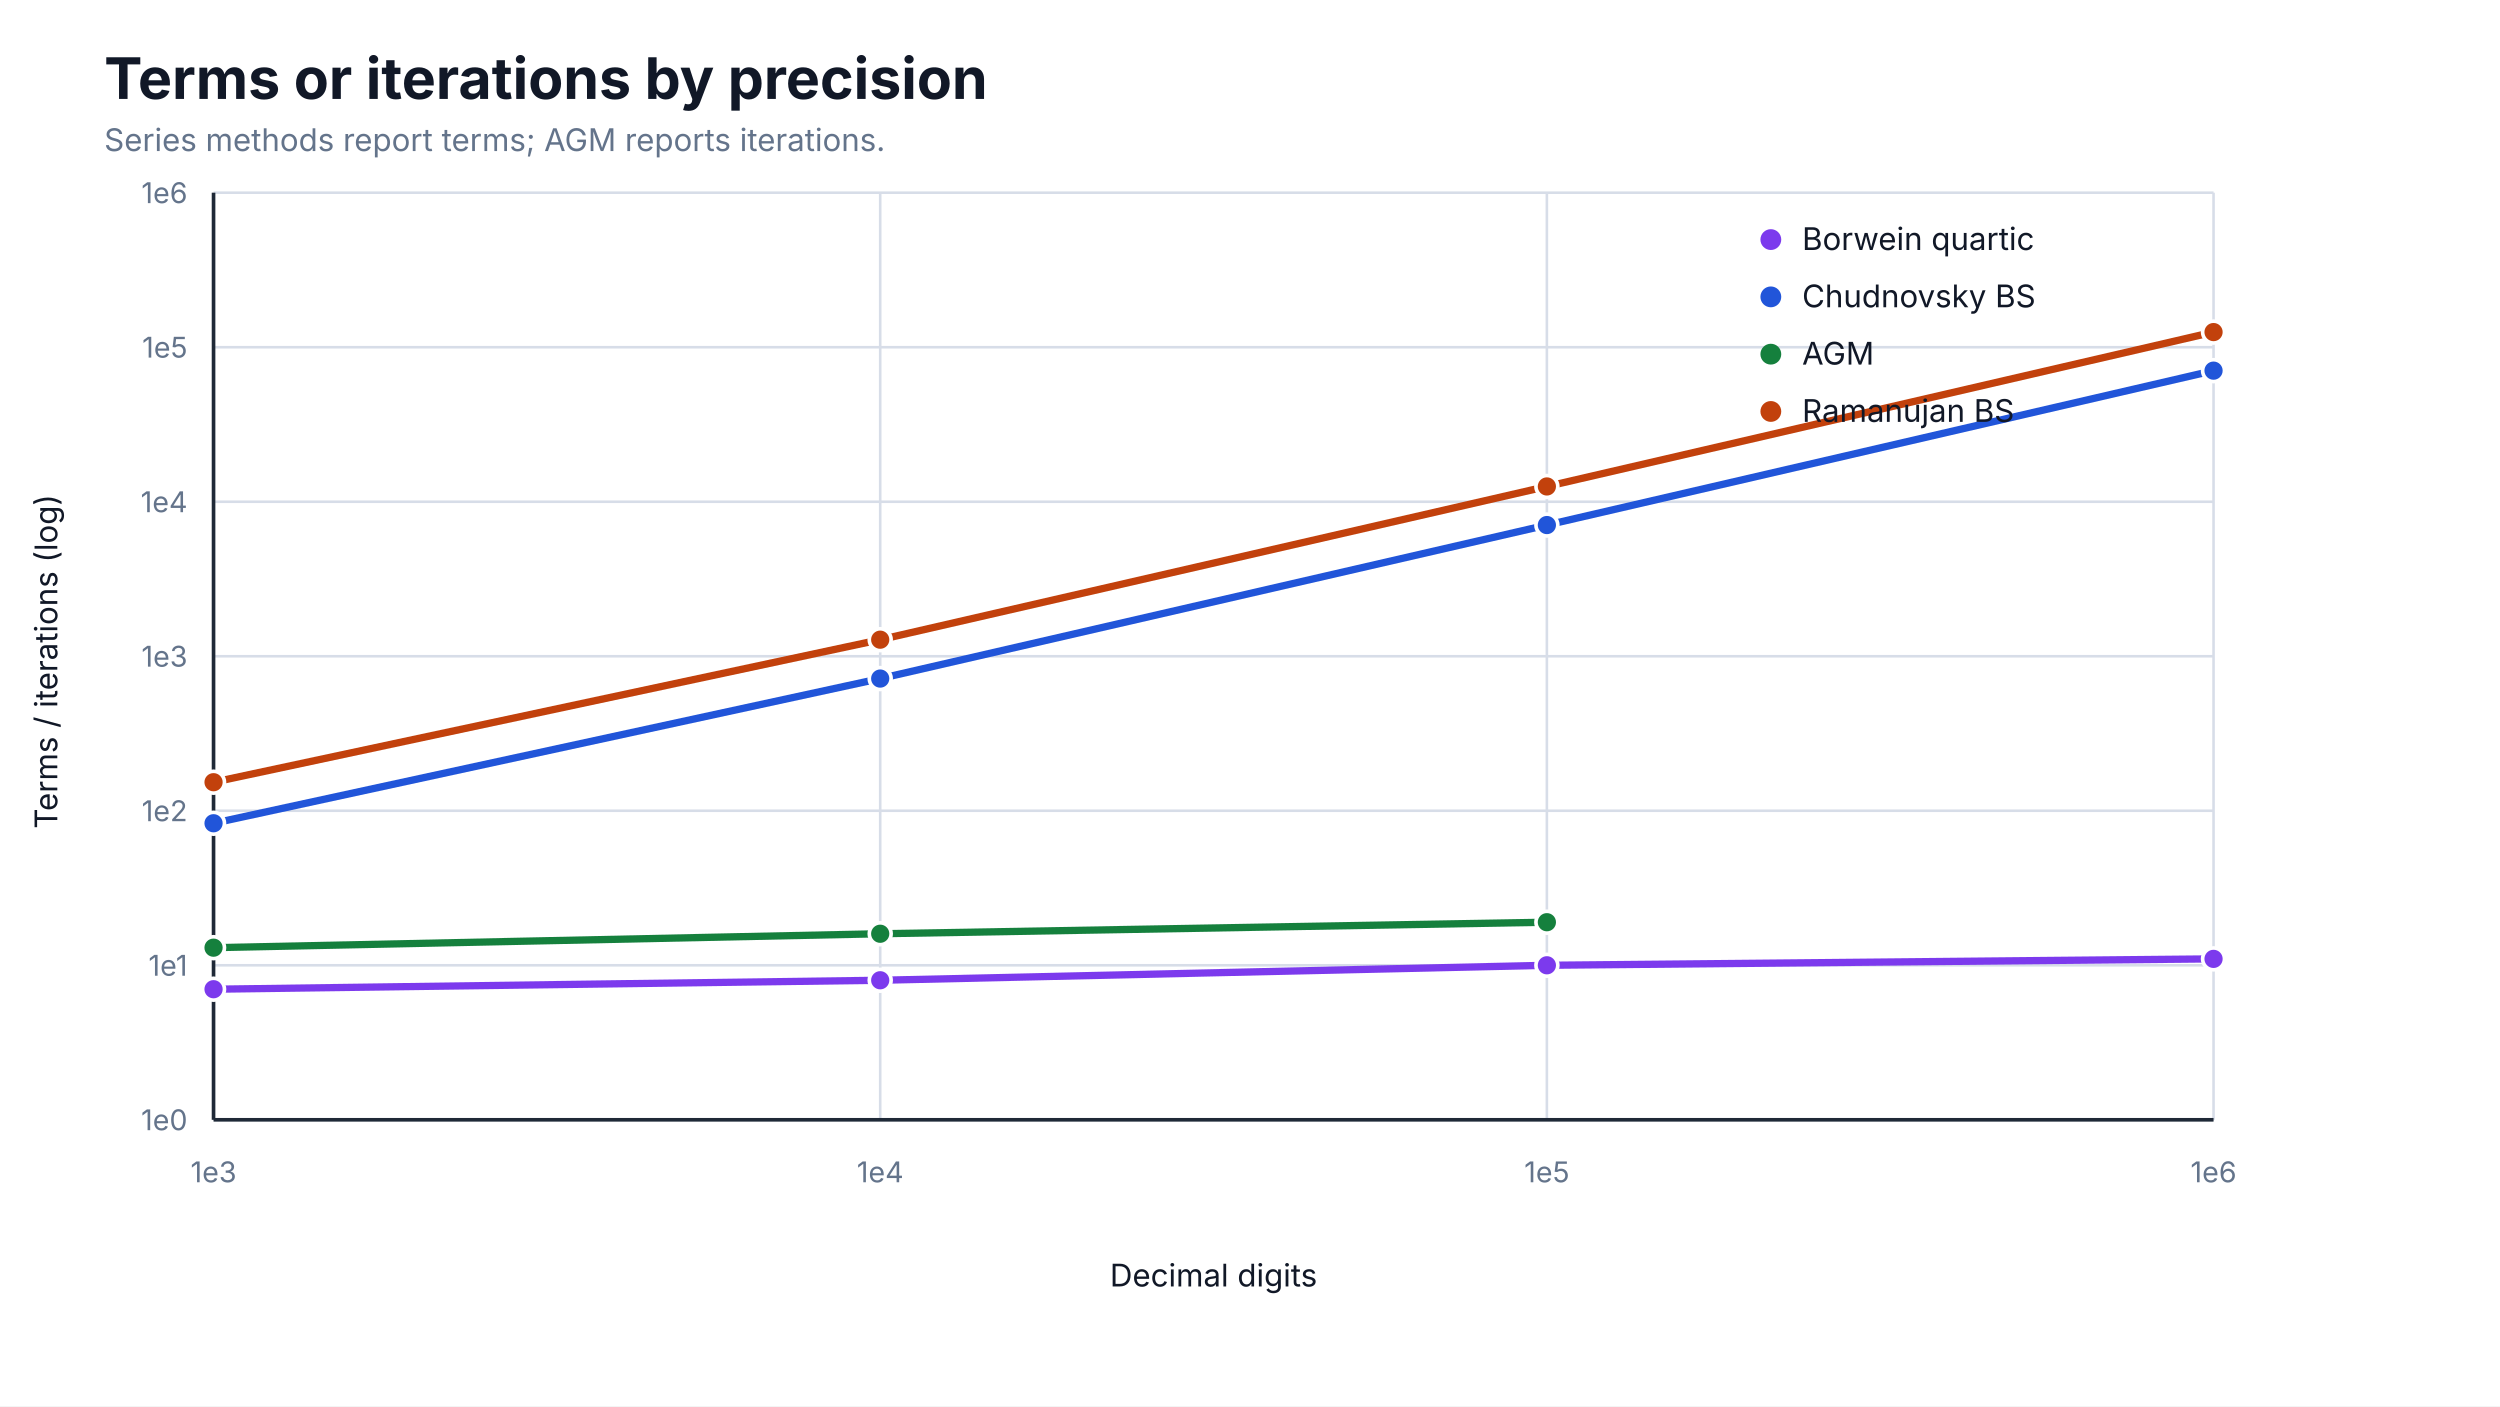
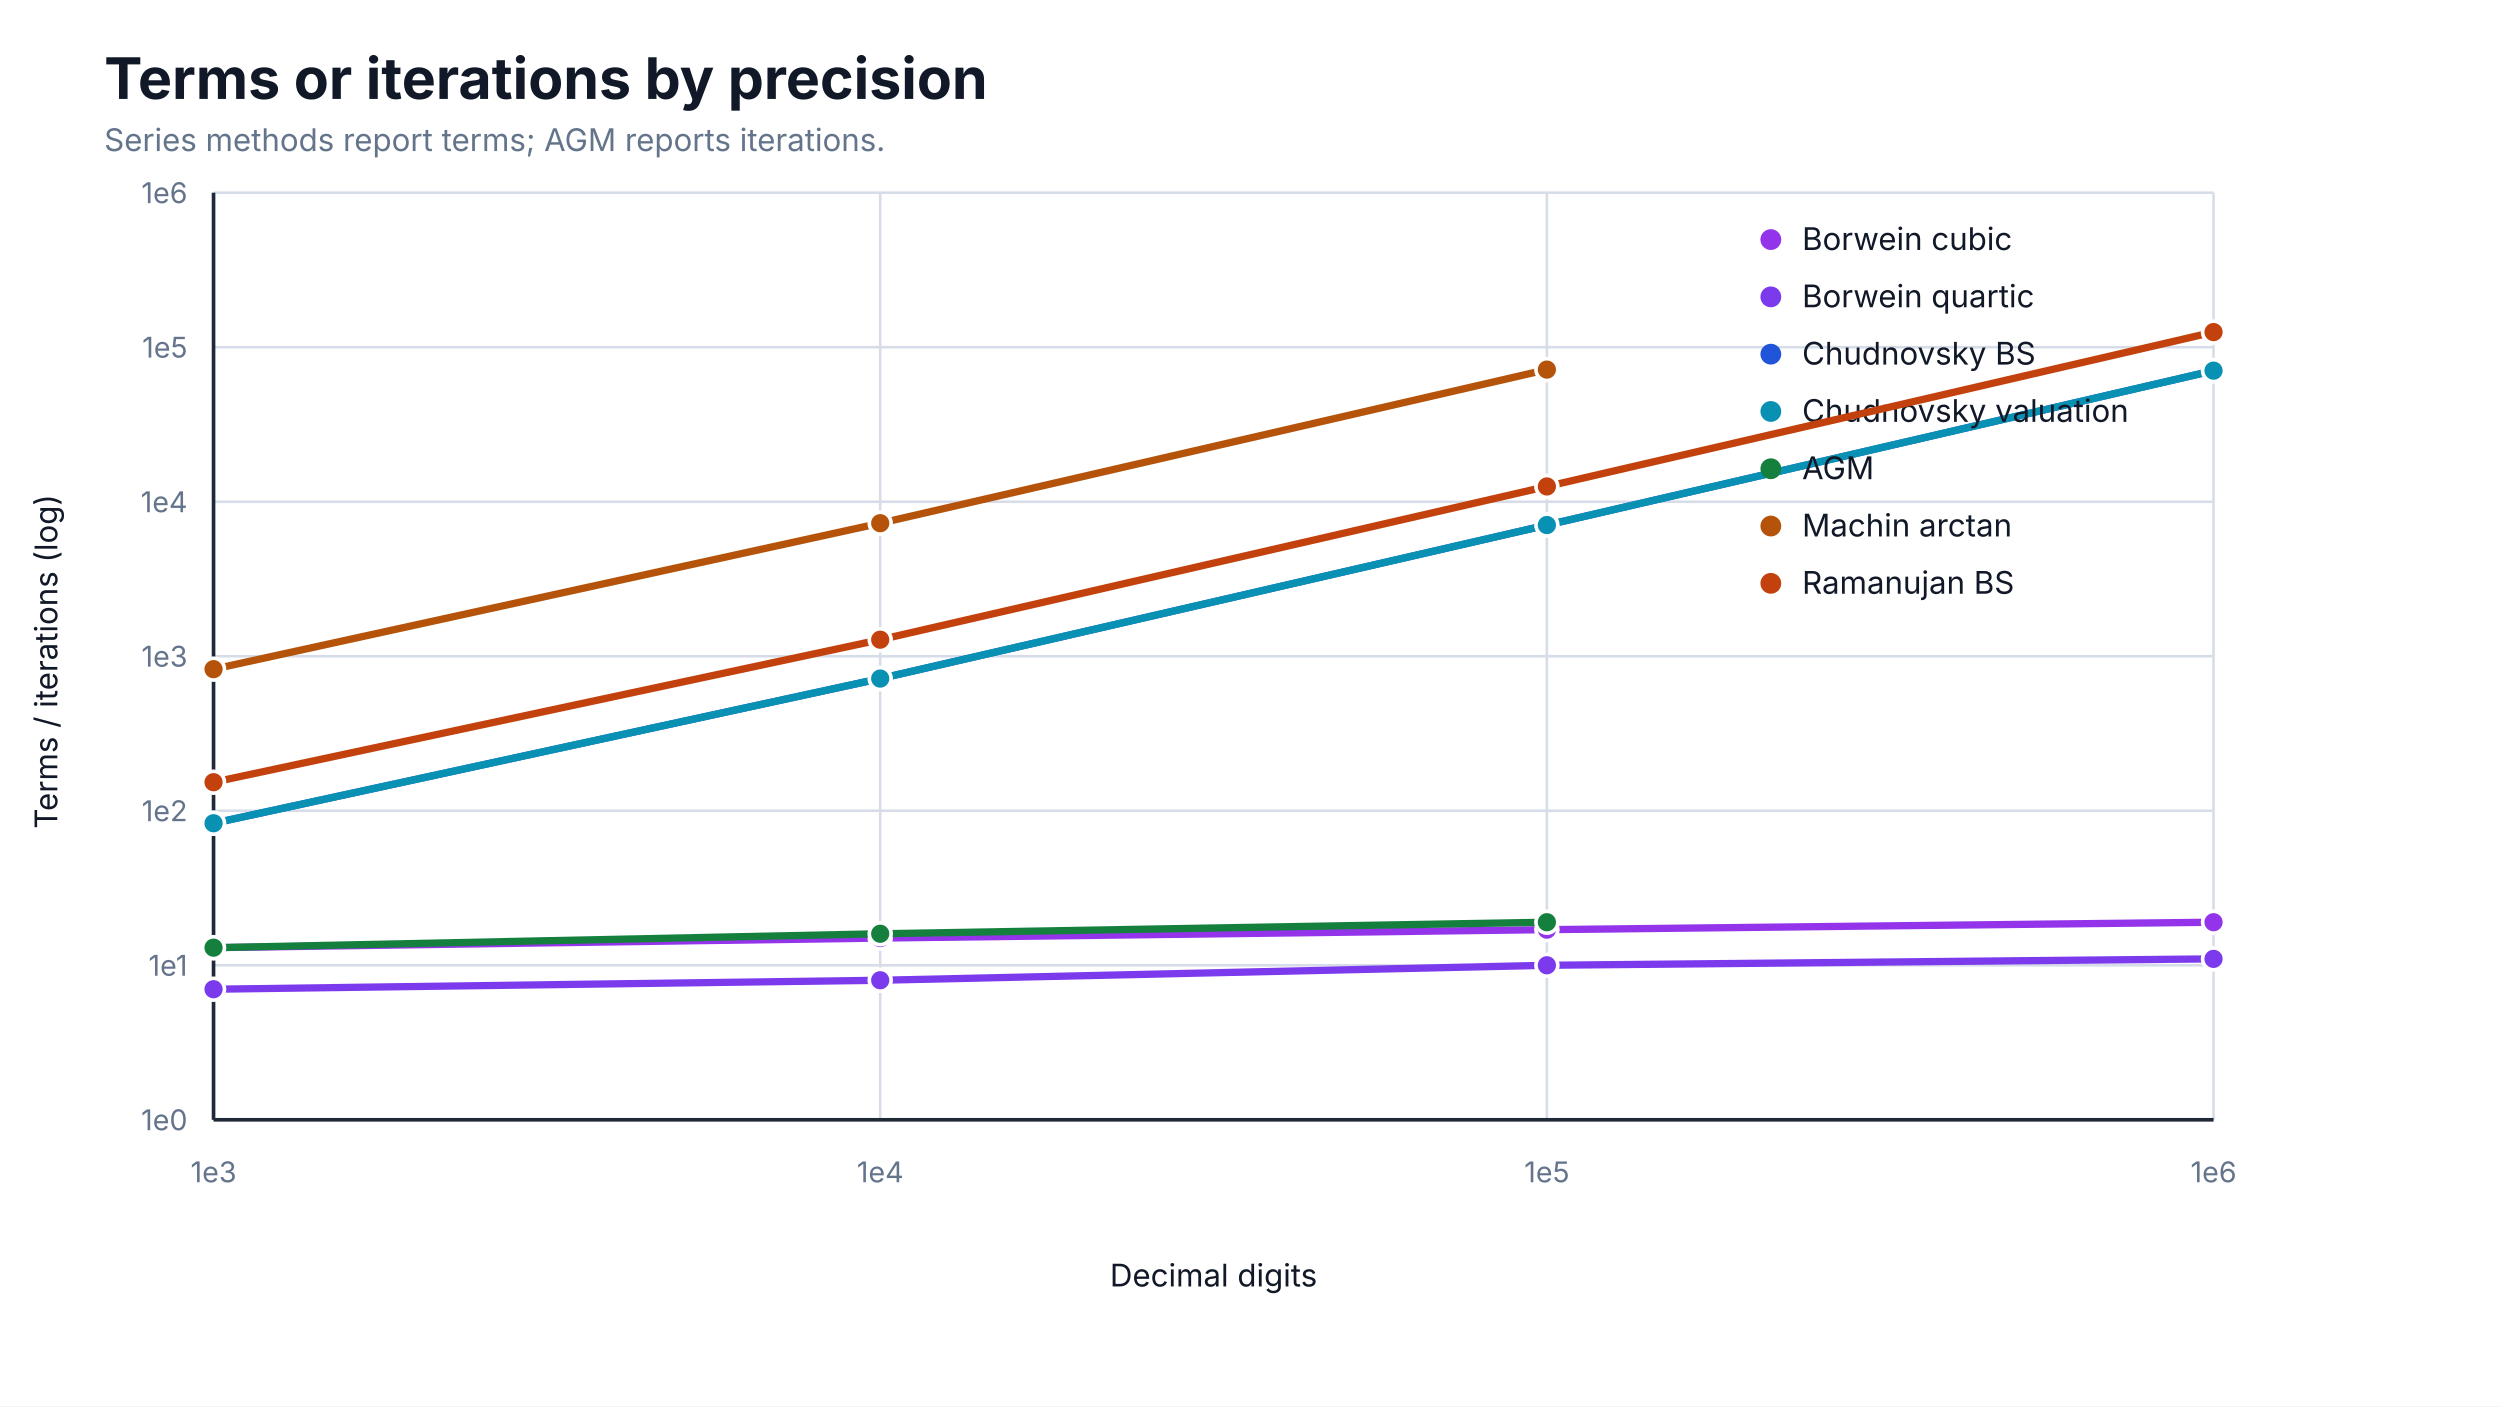
<svg xmlns="http://www.w3.org/2000/svg" viewBox="0 0 960 540" role="img" aria-labelledby="title desc">
  <style>text{font-family:-apple-system,BlinkMacSystemFont,'Segoe UI',sans-serif}.title{font-size:22px;font-weight:700;fill:#111827}.subtitle{font-size:12px;fill:#64748b}.axis{stroke:#1f2937;stroke-width:1.4}.grid{stroke:#d7dde8;stroke-width:1}.tick{font-size:11px;fill:#64748b}.label{font-size:12px;fill:#111827}.legend{font-size:12px;fill:#111827}</style>
  <rect width="960" height="540" fill="#fff" />
  <text class="title" x="40" y="38">Terms or iterations by precision</text>
  <text class="subtitle" x="40" y="58">Series methods report terms; AGM reports iterations.</text>
  <line class="grid" x1="82" y1="74" x2="82" y2="430" />
  <text class="tick" x="82" y="454" text-anchor="middle">1e3</text>
  <line class="grid" x1="338" y1="74" x2="338" y2="430" />
  <text class="tick" x="338" y="454" text-anchor="middle">1e4</text>
  <line class="grid" x1="594" y1="74" x2="594" y2="430" />
  <text class="tick" x="594" y="454" text-anchor="middle">1e5</text>
  <line class="grid" x1="850" y1="74" x2="850" y2="430" />
  <text class="tick" x="850" y="454" text-anchor="middle">1e6</text>
  <line class="grid" x1="82" y1="430" x2="850" y2="430" />
  <text class="tick" x="72" y="434" text-anchor="end">1e0</text>
  <line class="grid" x1="82" y1="370.67" x2="850" y2="370.67" />
  <text class="tick" x="72" y="374.67" text-anchor="end">1e1</text>
  <line class="grid" x1="82" y1="311.33" x2="850" y2="311.33" />
  <text class="tick" x="72" y="315.33" text-anchor="end">1e2</text>
  <line class="grid" x1="82" y1="252" x2="850" y2="252" />
  <text class="tick" x="72" y="256" text-anchor="end">1e3</text>
  <line class="grid" x1="82" y1="192.67" x2="850" y2="192.67" />
  <text class="tick" x="72" y="196.67" text-anchor="end">1e4</text>
  <line class="grid" x1="82" y1="133.33" x2="850" y2="133.33" />
  <text class="tick" x="72" y="137.33" text-anchor="end">1e5</text>
  <line class="grid" x1="82" y1="74" x2="850" y2="74" />
  <text class="tick" x="72" y="78" text-anchor="end">1e6</text>
  <line class="axis" x1="82" y1="430" x2="850" y2="430" />
  <line class="axis" x1="82" y1="74" x2="82" y2="430" />
  <text class="label" x="466" y="494" text-anchor="middle">Decimal digits</text>
  <text class="label" transform="translate(22 254) rotate(-90)" text-anchor="middle">Terms / iterations (log)</text>
+   <path d="M82 363.91 L338 360.22 L594 356.99 L850 354.13" fill="none" stroke="#9333ea" stroke-width="2.8" stroke-linejoin="round" stroke-linecap="round" />
+   <circle cx="82" cy="363.91" r="4.2" fill="#9333ea" stroke="#fff" stroke-width="1.4" />
+   <circle cx="338" cy="360.22" r="4.2" fill="#9333ea" stroke="#fff" stroke-width="1.4" />
+   <circle cx="594" cy="356.99" r="4.2" fill="#9333ea" stroke="#fff" stroke-width="1.4" />
+   <circle cx="850" cy="354.13" r="4.2" fill="#9333ea" stroke="#fff" stroke-width="1.4" />
+   <circle cx="680" cy="92" r="4" fill="#9333ea" />
+   <text class="legend" x="692" y="96">Borwein cubic</text>
  <path d="M82 379.86 L338 376.42 L594 370.67 L850 368.21" fill="none" stroke="#7c3aed" stroke-width="2.8" stroke-linejoin="round" stroke-linecap="round" />
  <circle cx="82" cy="379.86" r="4.2" fill="#7c3aed" stroke="#fff" stroke-width="1.4" />
  <circle cx="338" cy="376.42" r="4.2" fill="#7c3aed" stroke="#fff" stroke-width="1.4" />
  <circle cx="594" cy="370.67" r="4.2" fill="#7c3aed" stroke="#fff" stroke-width="1.4" />
  <circle cx="850" cy="368.21" r="4.2" fill="#7c3aed" stroke="#fff" stroke-width="1.4" />
-   <circle cx="680" cy="92" r="4" fill="#7c3aed" />
-   <text class="legend" x="692" y="96">Borwein quartic</text>
+   <circle cx="680" cy="114" r="4" fill="#7c3aed" />
+   <text class="legend" x="692" y="118">Borwein quartic</text>
  <path d="M82 316.13 L338 260.57 L594 201.62 L850 142.33" fill="none" stroke="#2155d9" stroke-width="2.8" stroke-linejoin="round" stroke-linecap="round" />
  <circle cx="82" cy="316.13" r="4.2" fill="#2155d9" stroke="#fff" stroke-width="1.4" />
  <circle cx="338" cy="260.57" r="4.2" fill="#2155d9" stroke="#fff" stroke-width="1.4" />
  <circle cx="594" cy="201.62" r="4.2" fill="#2155d9" stroke="#fff" stroke-width="1.4" />
  <circle cx="850" cy="142.33" r="4.2" fill="#2155d9" stroke="#fff" stroke-width="1.4" />
-   <circle cx="680" cy="114" r="4" fill="#2155d9" />
-   <text class="legend" x="692" y="118">Chudnovsky BS</text>
+   <circle cx="680" cy="136" r="4" fill="#2155d9" />
+   <text class="legend" x="692" y="140">Chudnovsky BS</text>
+   <path d="M82 316.13 L338 260.57 L594 201.62 L850 142.33" fill="none" stroke="#0891b2" stroke-width="2.8" stroke-linejoin="round" stroke-linecap="round" />
+   <circle cx="82" cy="316.13" r="4.2" fill="#0891b2" stroke="#fff" stroke-width="1.4" />
+   <circle cx="338" cy="260.57" r="4.2" fill="#0891b2" stroke="#fff" stroke-width="1.4" />
+   <circle cx="594" cy="201.62" r="4.2" fill="#0891b2" stroke="#fff" stroke-width="1.4" />
+   <circle cx="850" cy="142.33" r="4.2" fill="#0891b2" stroke="#fff" stroke-width="1.4" />
+   <circle cx="680" cy="158" r="4" fill="#0891b2" />
+   <text class="legend" x="692" y="162">Chudnovsky valuation</text>
  <path d="M82 363.91 L338 358.56 L594 354.13" fill="none" stroke="#15803d" stroke-width="2.8" stroke-linejoin="round" stroke-linecap="round" />
  <circle cx="82" cy="363.91" r="4.2" fill="#15803d" stroke="#fff" stroke-width="1.4" />
  <circle cx="338" cy="358.56" r="4.2" fill="#15803d" stroke="#fff" stroke-width="1.4" />
  <circle cx="594" cy="354.13" r="4.2" fill="#15803d" stroke="#fff" stroke-width="1.4" />
-   <circle cx="680" cy="136" r="4" fill="#15803d" />
-   <text class="legend" x="692" y="140">AGM</text>
+   <circle cx="680" cy="180" r="4" fill="#15803d" />
+   <text class="legend" x="692" y="184">AGM</text>
+   <path d="M82 256.96 L338 200.91 L594 141.93" fill="none" stroke="#b45309" stroke-width="2.8" stroke-linejoin="round" stroke-linecap="round" />
+   <circle cx="82" cy="256.96" r="4.2" fill="#b45309" stroke="#fff" stroke-width="1.4" />
+   <circle cx="338" cy="200.91" r="4.2" fill="#b45309" stroke="#fff" stroke-width="1.4" />
+   <circle cx="594" cy="141.93" r="4.2" fill="#b45309" stroke="#fff" stroke-width="1.4" />
+   <circle cx="680" cy="202" r="4" fill="#b45309" />
+   <text class="legend" x="692" y="206">Machin arctan</text>
  <path d="M82 300.37 L338 245.64 L594 186.8 L850 127.52" fill="none" stroke="#c2410c" stroke-width="2.8" stroke-linejoin="round" stroke-linecap="round" />
  <circle cx="82" cy="300.37" r="4.2" fill="#c2410c" stroke="#fff" stroke-width="1.4" />
  <circle cx="338" cy="245.64" r="4.2" fill="#c2410c" stroke="#fff" stroke-width="1.4" />
  <circle cx="594" cy="186.8" r="4.2" fill="#c2410c" stroke="#fff" stroke-width="1.4" />
  <circle cx="850" cy="127.52" r="4.2" fill="#c2410c" stroke="#fff" stroke-width="1.4" />
-   <circle cx="680" cy="158" r="4" fill="#c2410c" />
-   <text class="legend" x="692" y="162">Ramanujan BS</text>
+   <circle cx="680" cy="224" r="4" fill="#c2410c" />
+   <text class="legend" x="692" y="228">Ramanujan BS</text>
</svg>
